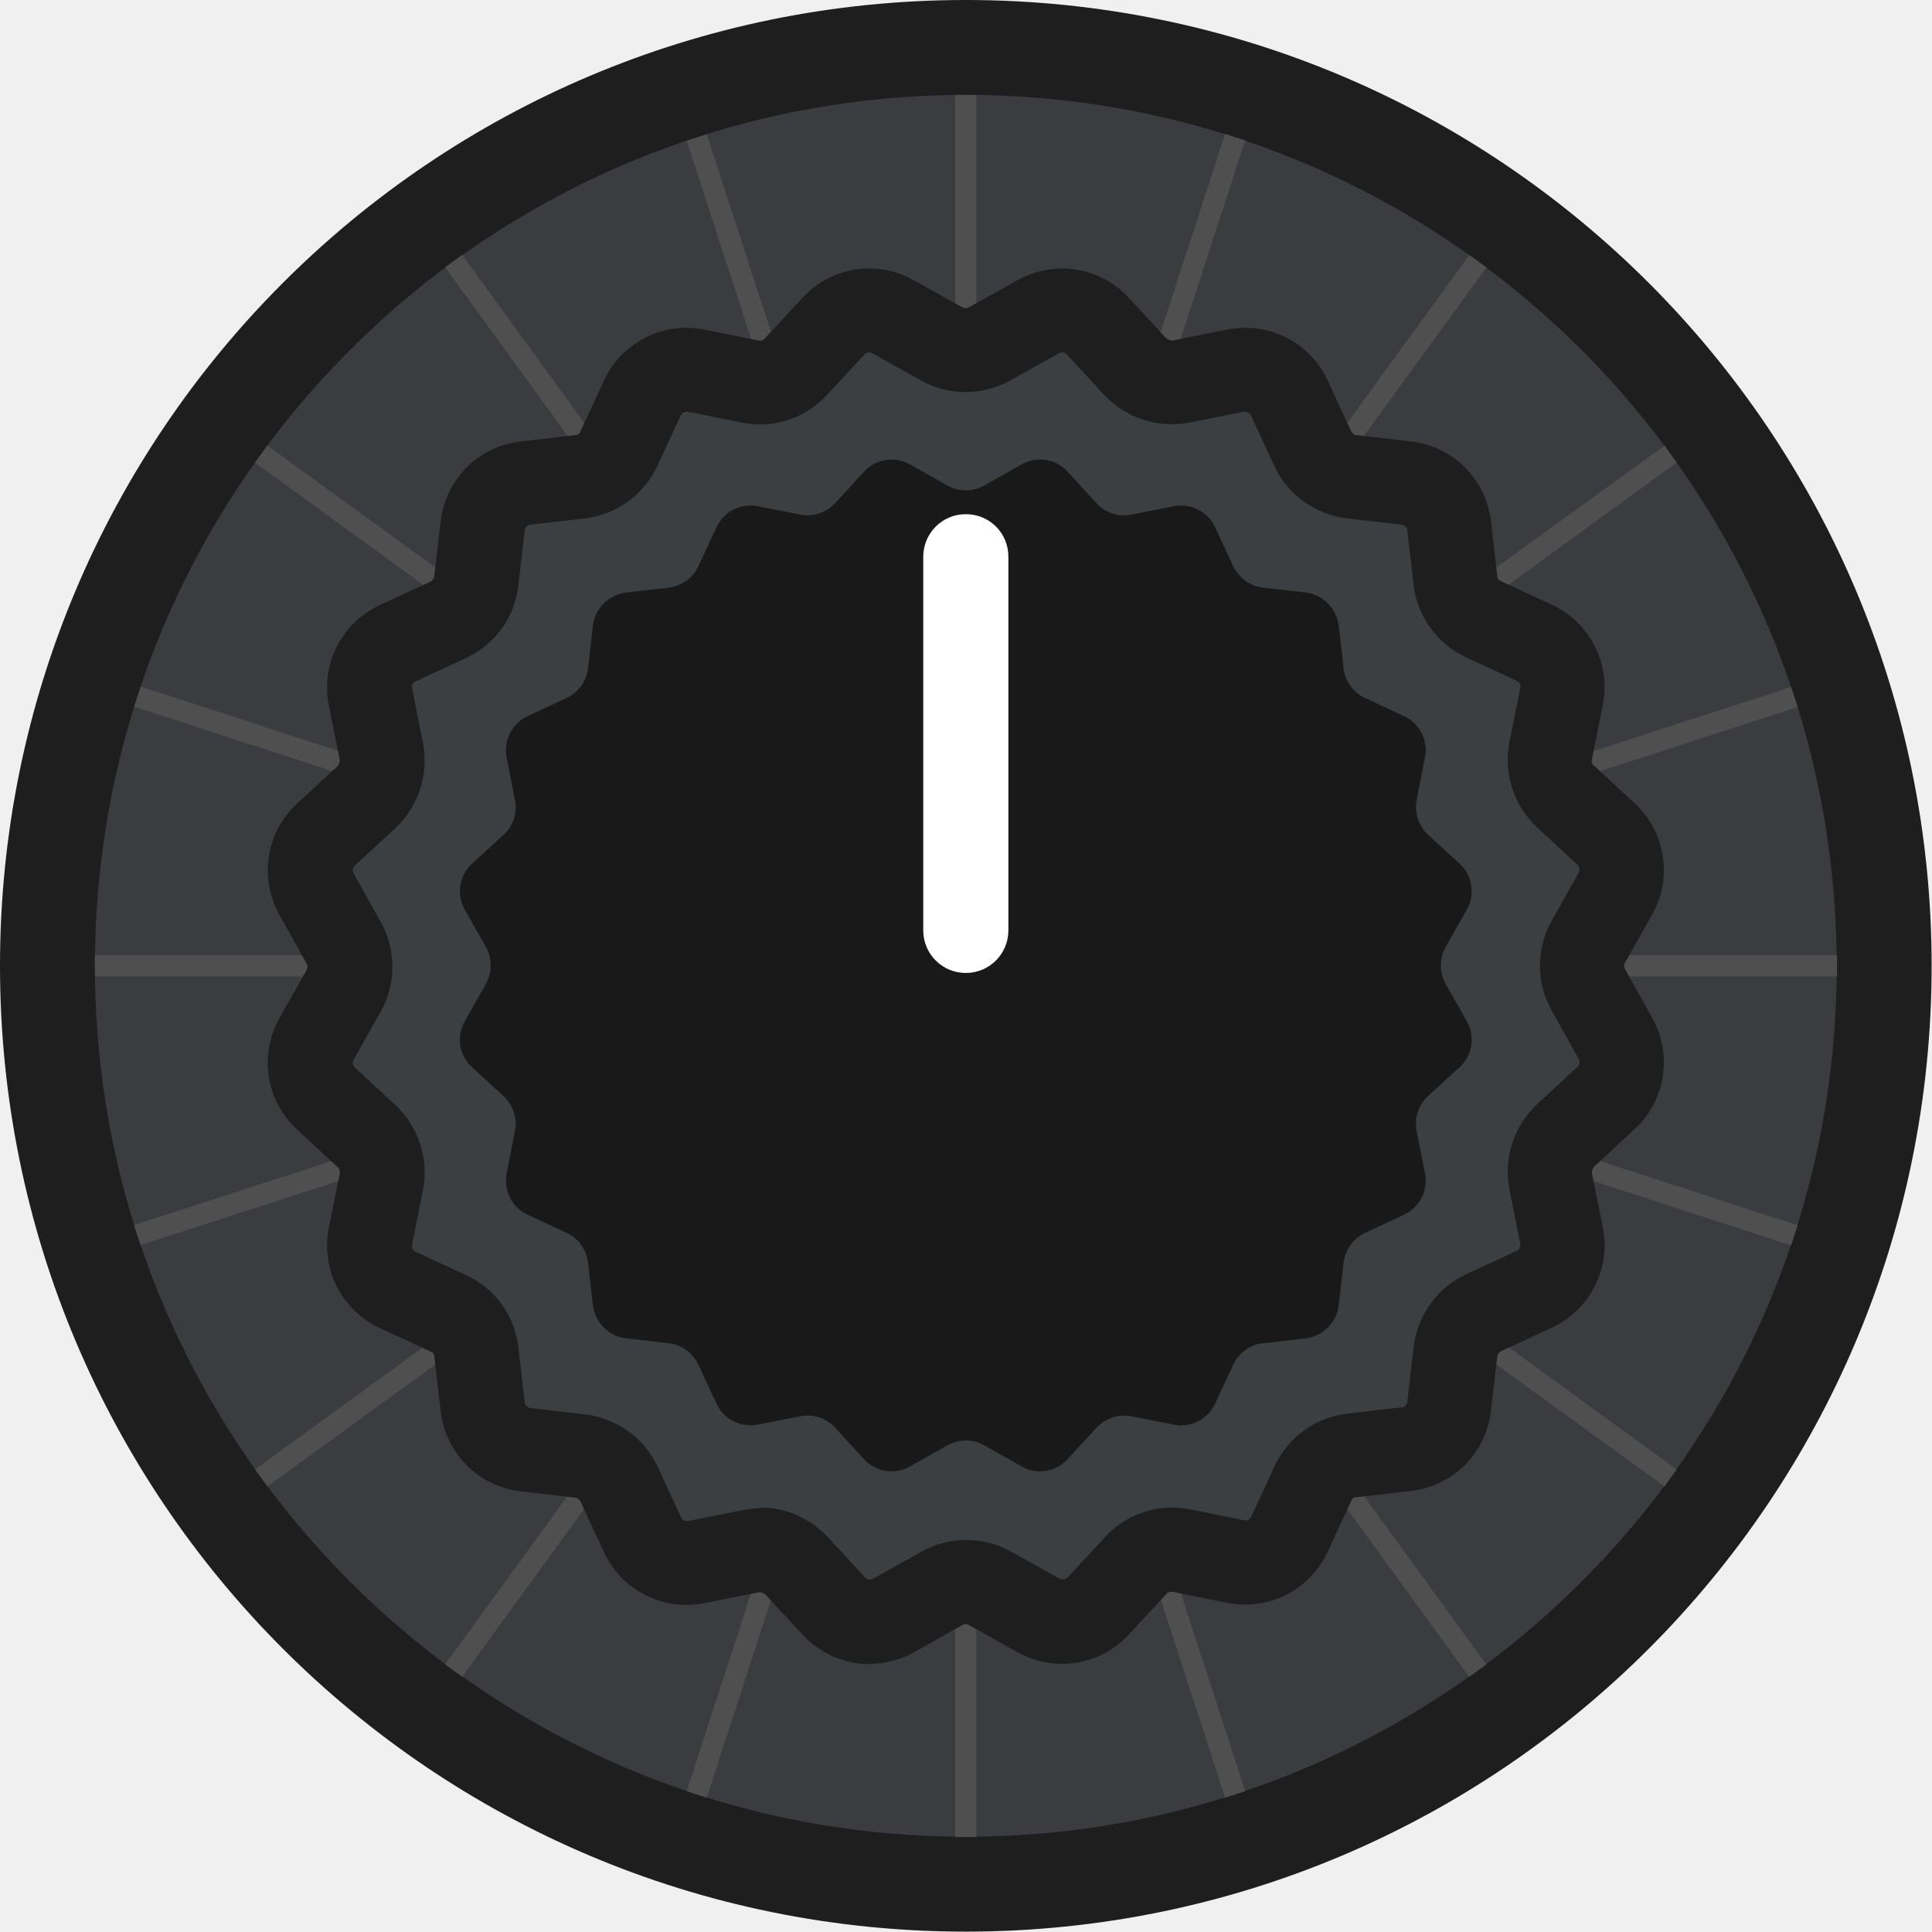
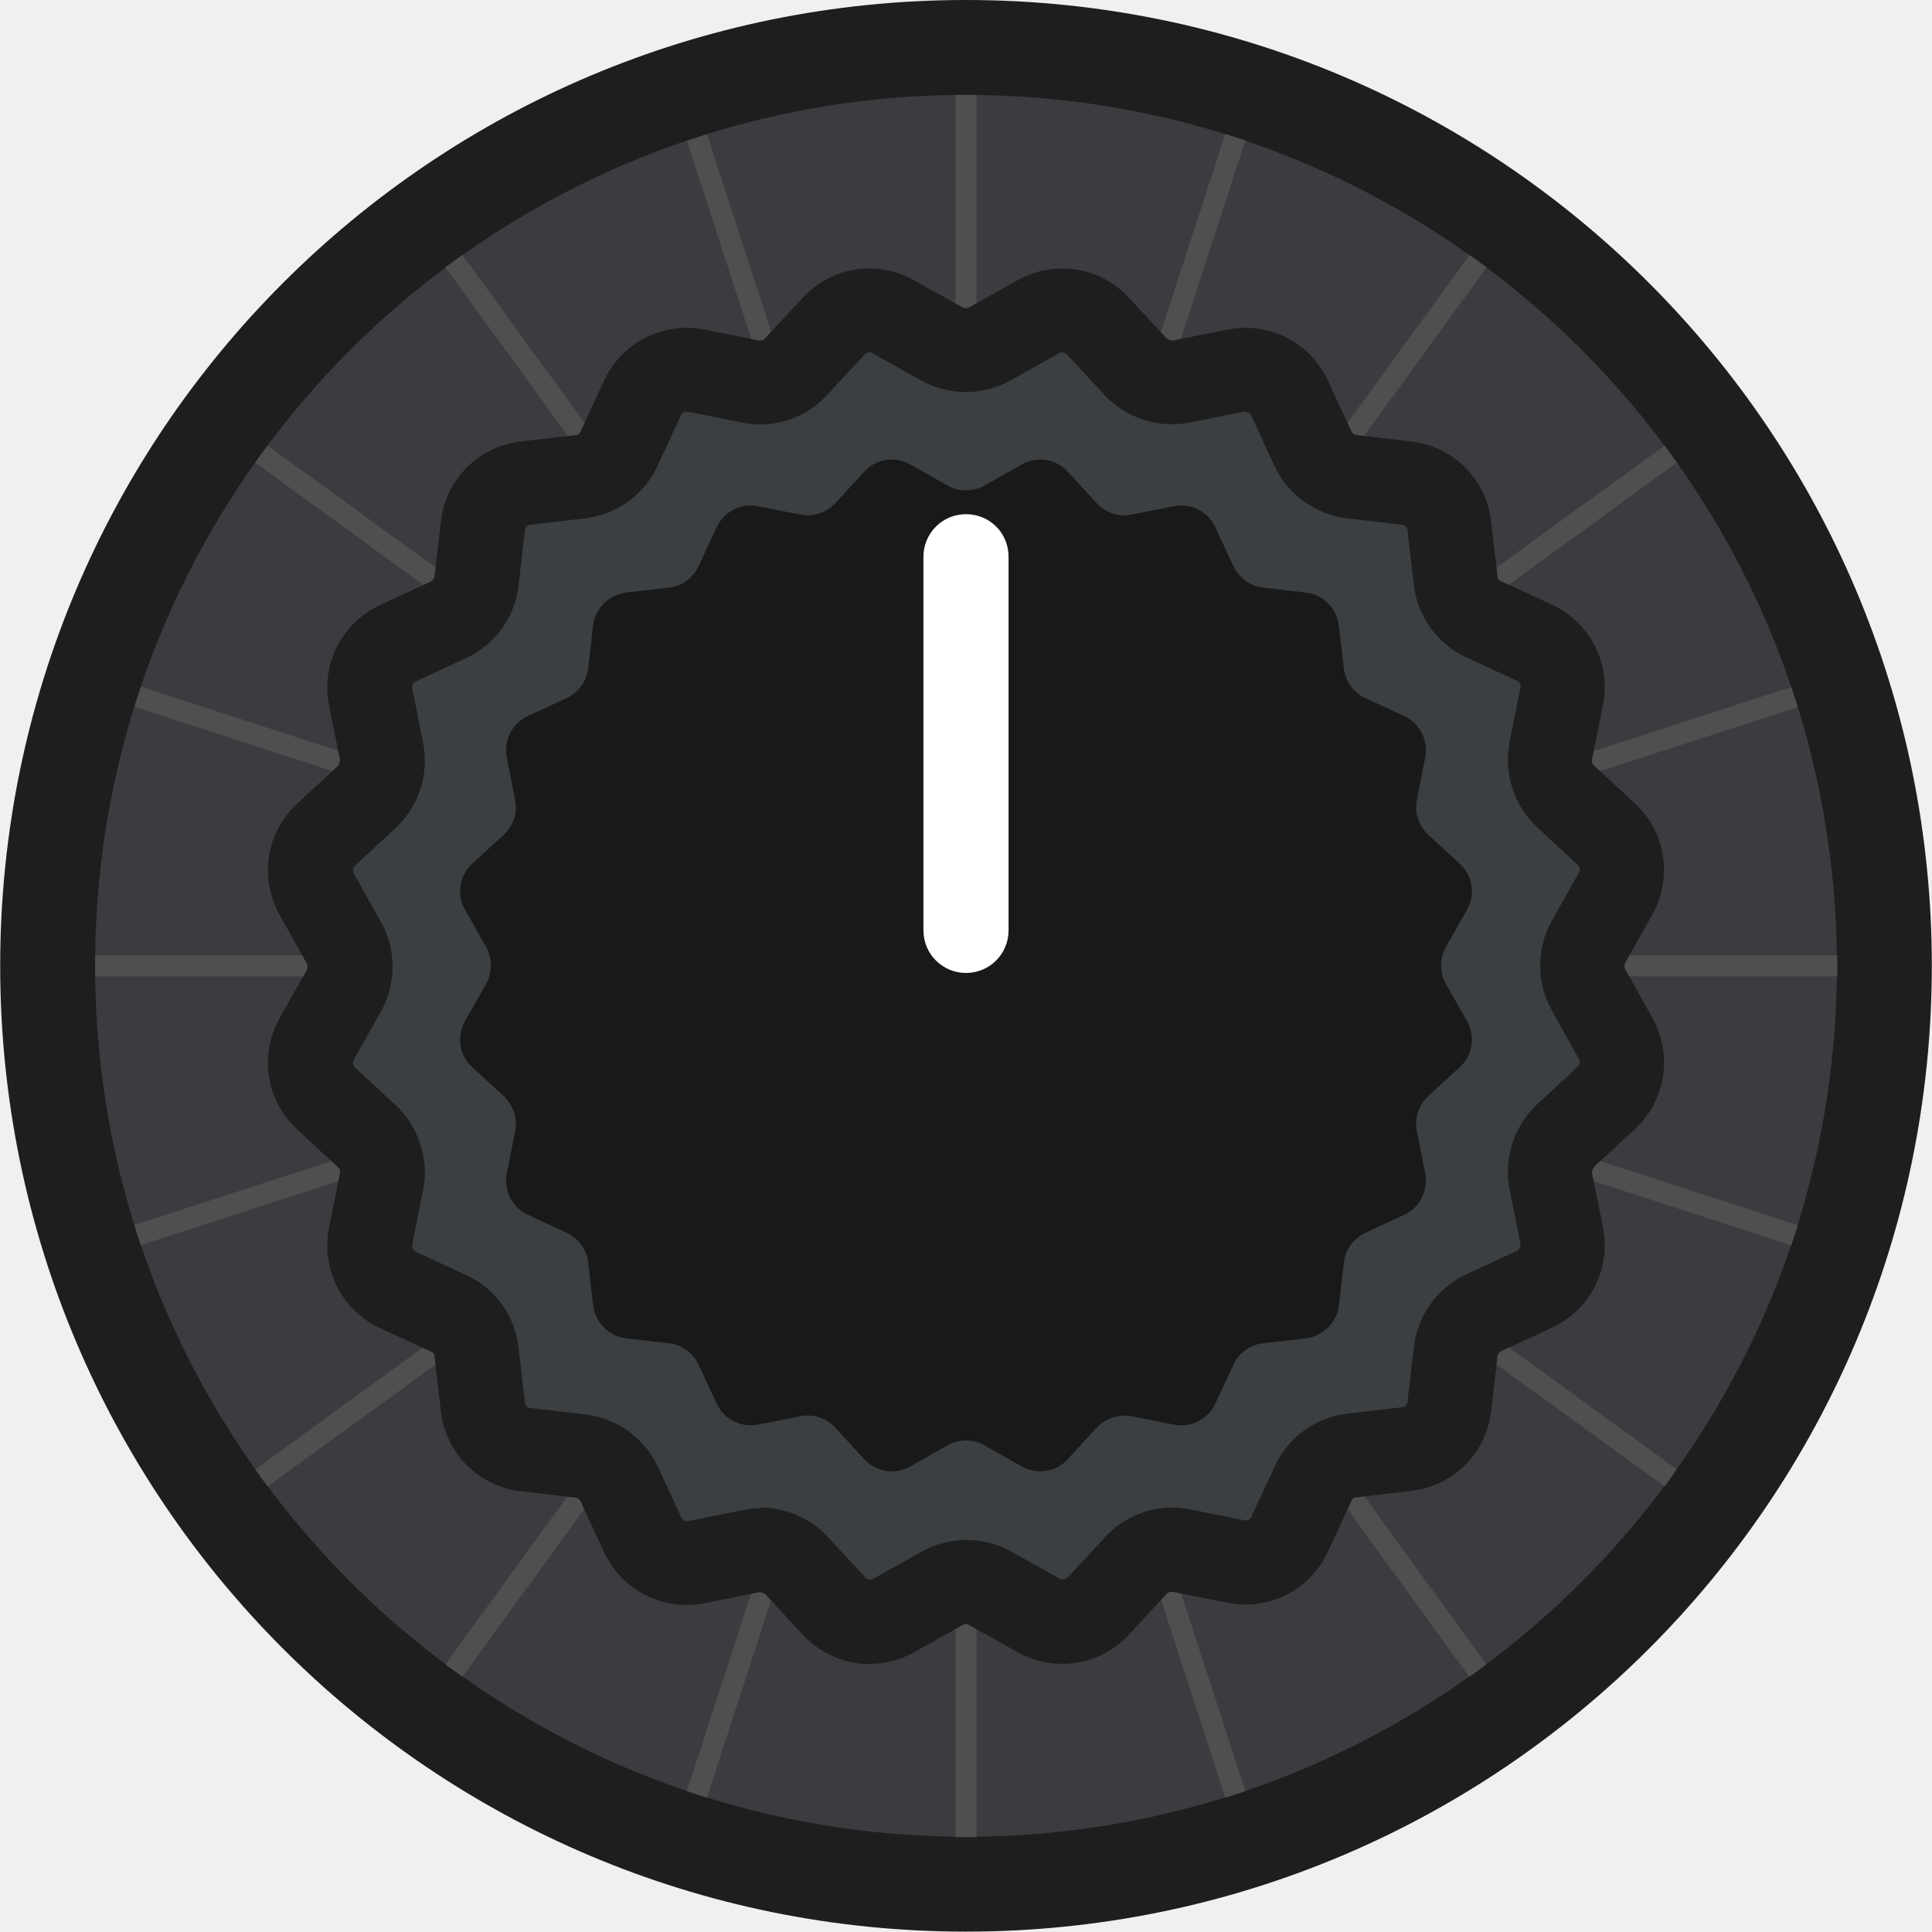
- <svg xmlns="http://www.w3.org/2000/svg" id="Laag_2" data-name="Laag 2" viewBox="0 0 51.28 51.29">
+ <svg xmlns="http://www.w3.org/2000/svg" id="SyncTempoKnob" width="44.658" height="44.658" viewBox="0 0 51.28 51.29">
  <defs />
  <g id="Drift">
    <g>
      <circle style="fill: #1e1e1e" cx="25.64" cy="25.64" r="25.64" />
      <circle style="fill: #3b3c40" cx="25.64" cy="25.64" r="23.12" />
      <g>
        <rect style="fill: #4f4f4f" x="25.36" y="2.52" width=".56" height="6.94" />
        <rect style="fill: #4f4f4f" x="28.25" y="6.67" width="6.94" height=".56" transform="translate(15.3 34.96) rotate(-71.99)" />
        <rect style="fill: #4f4f4f" x="33.73" y="9.46" width="6.94" height=".56" transform="translate(7.44 34.1) rotate(-53.98)" />
        <polygon style="fill: #4f4f4f" points="38.9 16.36 38.57 15.9 44.19 11.83 44.51 12.28 38.9 16.36" />
        <rect style="fill: #4f4f4f" x="40.87" y="19.29" width="6.94" height=".56" transform="translate(-3.88 14.64) rotate(-17.97)" />
        <rect style="fill: #4f4f4f" x="41.83" y="25.36" width="6.94" height=".56" />
        <rect style="fill: #4f4f4f" x="44.05" y="28.25" width=".56" height="6.94" transform="translate(.47 64.08) rotate(-72)" />
        <polygon style="fill: #4f4f4f" points="44.19 39.46 38.57 35.39 38.9 34.93 44.51 39.01 44.19 39.46" />
        <rect style="fill: #4f4f4f" x="36.91" y="38.08" width=".56" height="6.94" transform="translate(-17.32 29.79) rotate(-36)" />
        <rect style="fill: #4f4f4f" x="31.44" y="40.87" width=".56" height="6.94" transform="translate(-12.15 11.97) rotate(-18)" />
        <rect style="fill: #4f4f4f" x="25.36" y="41.83" width=".56" height="6.94" />
        <rect style="fill: #4f4f4f" x="16.1" y="44.06" width="6.94" height=".56" transform="translate(-28.65 49.24) rotate(-71.99)" />
        <rect style="fill: #4f4f4f" x="10.62" y="41.26" width="6.94" height=".56" transform="translate(-27.8 28.51) rotate(-53.98)" />
        <polygon style="fill: #4f4f4f" points="7.1 39.46 6.77 39.01 12.38 34.93 12.71 35.39 7.1 39.46" />
        <rect style="fill: #4f4f4f" x="3.48" y="31.44" width="6.94" height=".56" transform="translate(-9.45 3.69) rotate(-17.97)" />
        <rect style="fill: #4f4f4f" x="2.52" y="25.36" width="6.94" height=".56" />
        <rect style="fill: #4f4f4f" x="6.67" y="16.1" width=".56" height="6.94" transform="translate(-13.81 20.13) rotate(-72)" />
        <polygon style="fill: #4f4f4f" points="12.38 16.36 6.77 12.28 7.1 11.83 12.71 15.9 12.38 16.36" />
        <rect style="fill: #4f4f4f" x="13.81" y="6.27" width=".56" height="6.94" transform="translate(-3.04 10.14) rotate(-36)" />
        <rect style="fill: #4f4f4f" x="19.29" y="3.48" width=".56" height="6.94" transform="translate(-1.19 6.39) rotate(-18)" />
      </g>
      <g>
        <path style="fill: #3b3f42" d="M26.28,9.12l1.29-.72c.52-.29,1.18-.19,1.59.25l1,1.08c.31.33.76.48,1.2.39l1.45-.29c.59-.12,1.18.18,1.43.73l.62,1.34c.19.41.58.69,1.02.74l1.46.17c.6.07,1.06.54,1.13,1.13l.17,1.46c.05.45.33.84.74,1.02l1.34.62c.54.25.85.84.73,1.43l-.29,1.45c-.09.44.06.9.39,1.2l1.08,1c.44.41.54,1.06.25,1.58l-.72,1.29c-.22.39-.22.87,0,1.27l.72,1.29c.29.52.19,1.18-.25,1.58l-1.08,1c-.33.31-.48.76-.39,1.2l.29,1.45c.12.59-.18,1.18-.73,1.43l-1.34.62c-.41.19-.69.58-.74,1.02l-.17,1.46c-.07.6-.54,1.06-1.13,1.13l-1.46.17c-.45.05-.84.33-1.02.74l-.62,1.34c-.25.54-.84.85-1.43.73l-1.45-.29c-.44-.09-.9.06-1.2.39l-1,1.08c-.41.44-1.06.54-1.59.25l-1.29-.72c-.39-.22-.87-.22-1.27,0l-1.29.72c-.52.29-1.18.19-1.59-.25l-1-1.08c-.31-.33-.76-.48-1.2-.39l-1.45.29c-.59.12-1.18-.18-1.43-.73l-.62-1.34c-.19-.41-.58-.69-1.02-.74l-1.46-.17c-.6-.07-1.06-.54-1.13-1.13l-.17-1.46c-.05-.45-.33-.84-.74-1.02l-1.34-.62c-.54-.25-.85-.84-.73-1.43l.29-1.45c.09-.44-.06-.9-.39-1.2l-1.08-1c-.44-.41-.54-1.06-.25-1.58l.72-1.29c.22-.39.22-.87,0-1.27l-.72-1.29c-.29-.52-.19-1.18.25-1.58l1.08-1c.33-.31.48-.76.39-1.2l-.29-1.45c-.12-.59.18-1.18.73-1.43l1.34-.62c.41-.19.69-.58.74-1.02l.17-1.46c.07-.6.54-1.06,1.13-1.13l1.46-.17c.45-.05.84-.33,1.02-.74l.62-1.34c.25-.54.84-.85,1.43-.73l1.45.29c.44.09.9-.06,1.2-.39l1-1.08c.41-.44,1.06-.54,1.59-.25l1.29.72c.39.22.87.22,1.27,0Z" />
        <path style="fill: #1e1e1e" d="M23.09,44.18c-.66,0-1.3-.27-1.78-.78l-1-1.08s-.1-.06-.16-.05l-1.45.29c-1.09.22-2.2-.34-2.67-1.36l-.62-1.34c-.03-.05-.07-.09-.13-.1l-1.46-.17c-1.12-.13-1.99-1.01-2.12-2.12l-.17-1.46c0-.06-.04-.11-.1-.13l-1.34-.62c-1.02-.47-1.58-1.57-1.36-2.67l.29-1.44c.01-.06,0-.12-.05-.16l-1.08-1c-.83-.76-1.02-1.98-.47-2.96l.72-1.28c.03-.05.03-.11,0-.17l-.72-1.29c-.55-.98-.36-2.2.47-2.96l1.08-1s.06-.1.05-.16l-.29-1.44c-.22-1.1.34-2.2,1.36-2.67l1.34-.62c.05-.03.09-.08.1-.14l.17-1.46c.13-1.12,1-1.99,2.12-2.12l1.46-.17c.06,0,.11-.04.13-.1l.62-1.34c.47-1.02,1.57-1.58,2.67-1.36l1.44.29c.06.01.12,0,.16-.05l1-1.08c.76-.83,1.98-1.02,2.96-.47l1.29.72c.05.03.12.03.17,0l1.29-.72c.98-.55,2.2-.36,2.96.47l1,1.08s.1.06.16.05l1.45-.29c1.11-.22,2.2.34,2.67,1.36l.62,1.34c.03.05.07.09.13.1l1.46.17c1.12.13,1.99,1,2.12,2.12l.17,1.46c0,.06.04.11.1.13l1.34.62c1.02.47,1.58,1.57,1.36,2.67l-.29,1.44c-.01.06,0,.12.05.16l1.08,1c.83.76,1.02,1.98.47,2.96l-.72,1.28c-.03.05-.03.11,0,.17l.72,1.29c.55.98.36,2.2-.47,2.96l-1.08,1s-.06.1-.05.16l.29,1.44c.22,1.1-.34,2.2-1.36,2.67l-1.34.62c-.05.02-.09.08-.1.13l-.17,1.46c-.13,1.12-1,1.99-2.12,2.12l-1.46.17c-.06,0-.11.04-.13.1l-.62,1.34c-.47,1.02-1.57,1.58-2.67,1.36l-1.45-.29c-.06-.01-.12,0-.16.05l-1,1.08c-.76.83-1.98,1.02-2.96.47l-1.29-.72c-.05-.03-.12-.03-.17,0l-1.28.72c-.37.21-.78.31-1.19.31ZM20.18,40.02c.67,0,1.32.28,1.79.78l1,1.08c.05.06.14.07.21.03l1.29-.72c.73-.41,1.64-.41,2.37,0l1.29.72c.07.04.15.02.21-.03l1-1.08c.57-.62,1.43-.9,2.25-.73l1.44.29c.08.02.15-.02.19-.1l.62-1.34c.35-.76,1.08-1.29,1.91-1.39l1.46-.17c.08,0,.14-.07.15-.15l.17-1.46c.1-.83.63-1.57,1.39-1.92l1.34-.62c.07-.03.11-.11.1-.19l-.29-1.45c-.16-.82.12-1.68.73-2.25l1.08-1c.06-.05.07-.14.03-.21l-.72-1.29c-.41-.73-.41-1.64,0-2.37l.72-1.28c.04-.07.03-.15-.03-.21l-1.08-1c-.61-.57-.89-1.43-.73-2.25l.29-1.45c.02-.08-.02-.15-.1-.19l-1.34-.62c-.76-.35-1.29-1.08-1.39-1.91l-.17-1.46c0-.08-.07-.14-.15-.15l-1.46-.17c-.83-.1-1.57-.63-1.92-1.39l-.62-1.34c-.03-.07-.12-.11-.19-.1l-1.45.29c-.82.16-1.68-.12-2.25-.73l-1-1.08c-.05-.06-.14-.07-.21-.03l-1.29.72c-.73.41-1.64.41-2.37,0l-1.29-.72c-.07-.04-.15-.03-.21.03l-1,1.08c-.57.62-1.43.9-2.25.73l-1.44-.29c-.07-.01-.15.02-.19.1l-.62,1.34c-.35.76-1.08,1.29-1.91,1.39l-1.46.17c-.08,0-.14.07-.15.15l-.17,1.47c-.1.85-.62,1.56-1.39,1.92l-1.34.62c-.07.03-.11.11-.09.19l.29,1.45c.16.82-.12,1.68-.73,2.25l-1.08,1c-.06.05-.07.14-.03.21l.72,1.29c.41.73.41,1.64,0,2.37l-.72,1.28c-.04.07-.03.15.03.21l1.08,1c.61.57.89,1.43.73,2.25l-.29,1.45c-.02.08.02.15.09.19l1.34.62c.77.35,1.29,1.07,1.39,1.91l.17,1.47c0,.08.07.14.15.15l1.46.17c.83.1,1.57.63,1.92,1.39l.62,1.34c.03.07.12.12.19.1l1.44-.29c.15-.03.31-.05.47-.05Z" />
      </g>
      <path style="fill: #191919" d="M26.13,12.89l.99-.56c.4-.23.91-.15,1.22.19l.77.84c.24.26.59.37.93.3l1.12-.22c.45-.09.91.14,1.1.56l.48,1.03c.15.32.45.53.79.57l1.13.13c.46.05.82.42.88.88l.13,1.13c.04.35.26.65.57.79l1.03.48c.42.19.65.65.56,1.1l-.22,1.12c-.07.34.05.69.3.93l.84.77c.34.31.42.82.19,1.22l-.56.99c-.17.3-.17.67,0,.98l.56.99c.23.4.15.91-.19,1.22l-.84.77c-.26.24-.37.59-.3.93l.22,1.12c.09.45-.14.91-.56,1.1l-1.03.48c-.32.15-.53.45-.57.79l-.13,1.13c-.05.46-.42.82-.88.88l-1.13.13c-.35.04-.65.26-.79.57l-.48,1.03c-.19.42-.65.65-1.1.56l-1.12-.22c-.34-.07-.69.05-.93.3l-.77.84c-.31.34-.82.42-1.22.19l-.99-.56c-.3-.17-.67-.17-.98,0l-.99.56c-.4.23-.91.15-1.22-.19l-.77-.84c-.24-.26-.59-.37-.93-.3l-1.12.22c-.45.09-.91-.14-1.1-.56l-.48-1.03c-.15-.32-.45-.53-.79-.57l-1.13-.13c-.46-.05-.82-.42-.88-.88l-.13-1.13c-.04-.35-.26-.65-.57-.79l-1.03-.48c-.42-.19-.65-.65-.56-1.1l.22-1.12c.07-.34-.05-.69-.3-.93l-.84-.77c-.34-.31-.42-.82-.19-1.22l.56-.99c.17-.3.17-.67,0-.98l-.56-.99c-.23-.4-.15-.91.19-1.22l.84-.77c.26-.24.37-.59.3-.93l-.22-1.12c-.09-.45.14-.91.56-1.1l1.03-.48c.32-.15.53-.45.57-.79l.13-1.13c.05-.46.42-.82.88-.88l1.13-.13c.35-.04.65-.26.79-.57l.48-1.03c.19-.42.65-.65,1.1-.56l1.12.22c.34.07.69-.05.93-.3l.77-.84c.31-.34.82-.42,1.22-.19l.99.56c.3.17.67.17.98,0Z" />
      <path style="fill: #fff" d="M25.64,25.83c-.62,0-1.13-.5-1.13-1.13v-9.92c0-.62.5-1.13,1.13-1.13s1.13.5,1.13,1.13v9.92c0,.62-.5,1.13-1.13,1.13Z" />
    </g>
  </g>
</svg>
